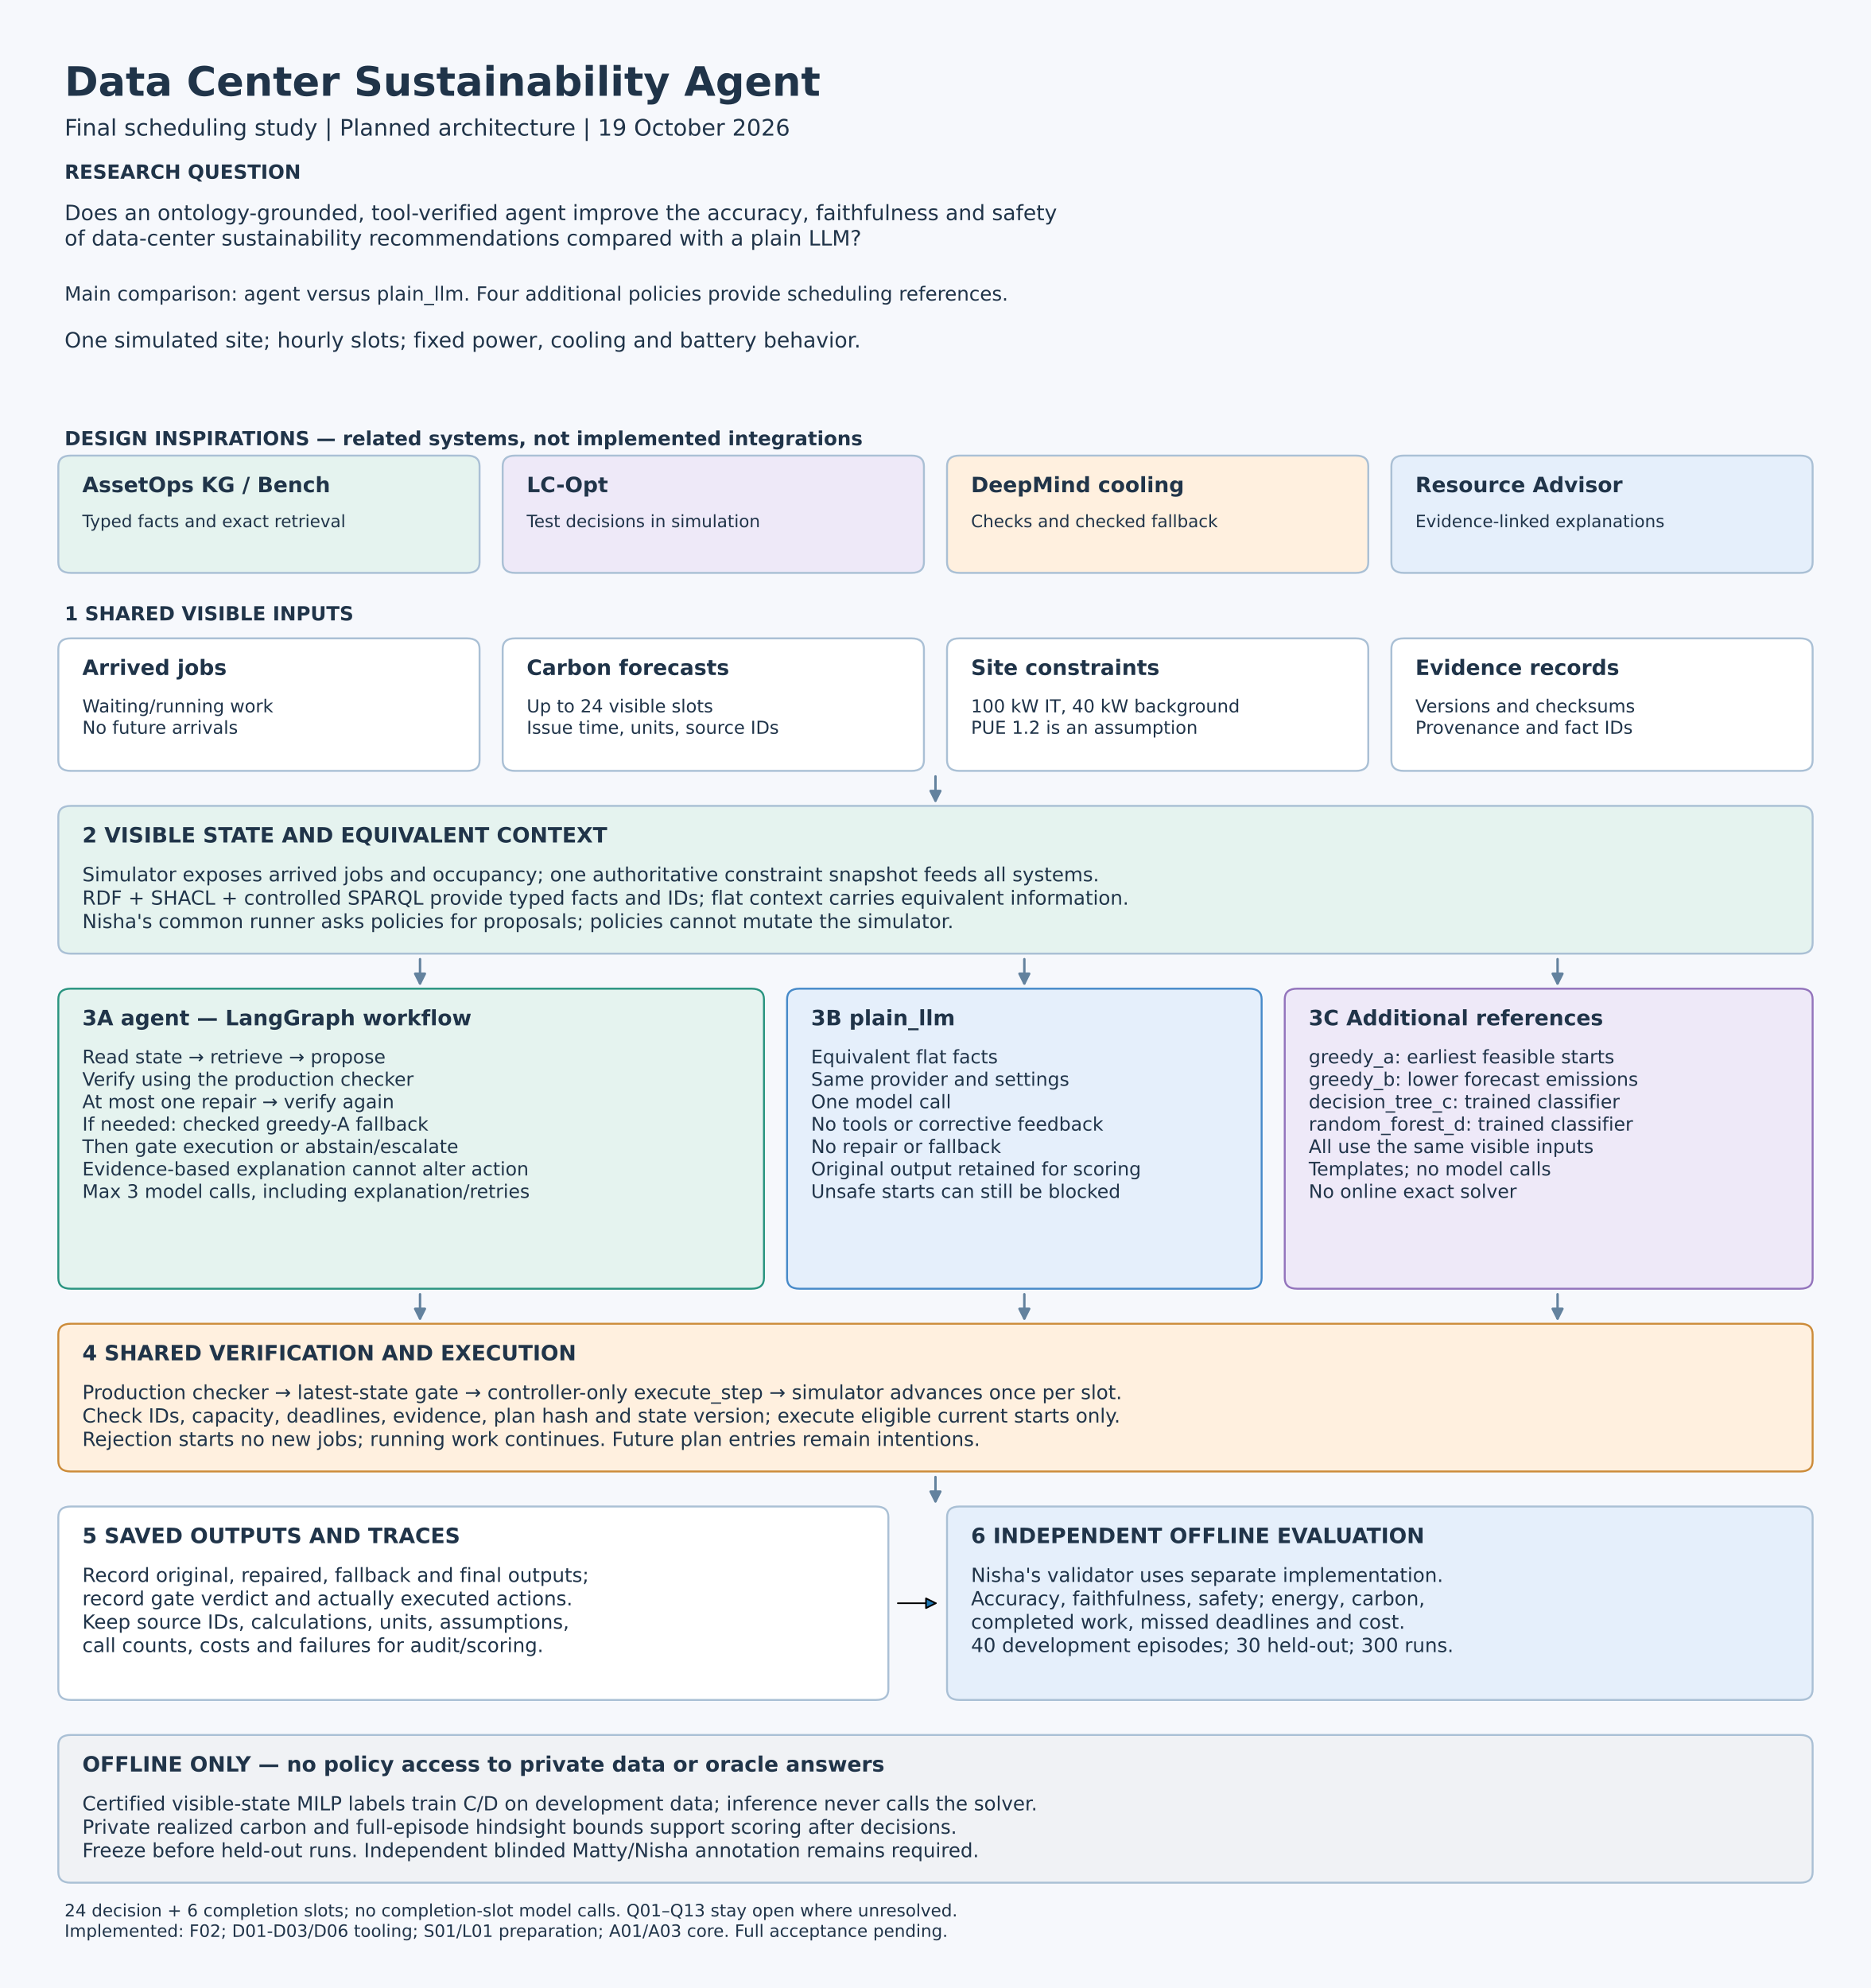
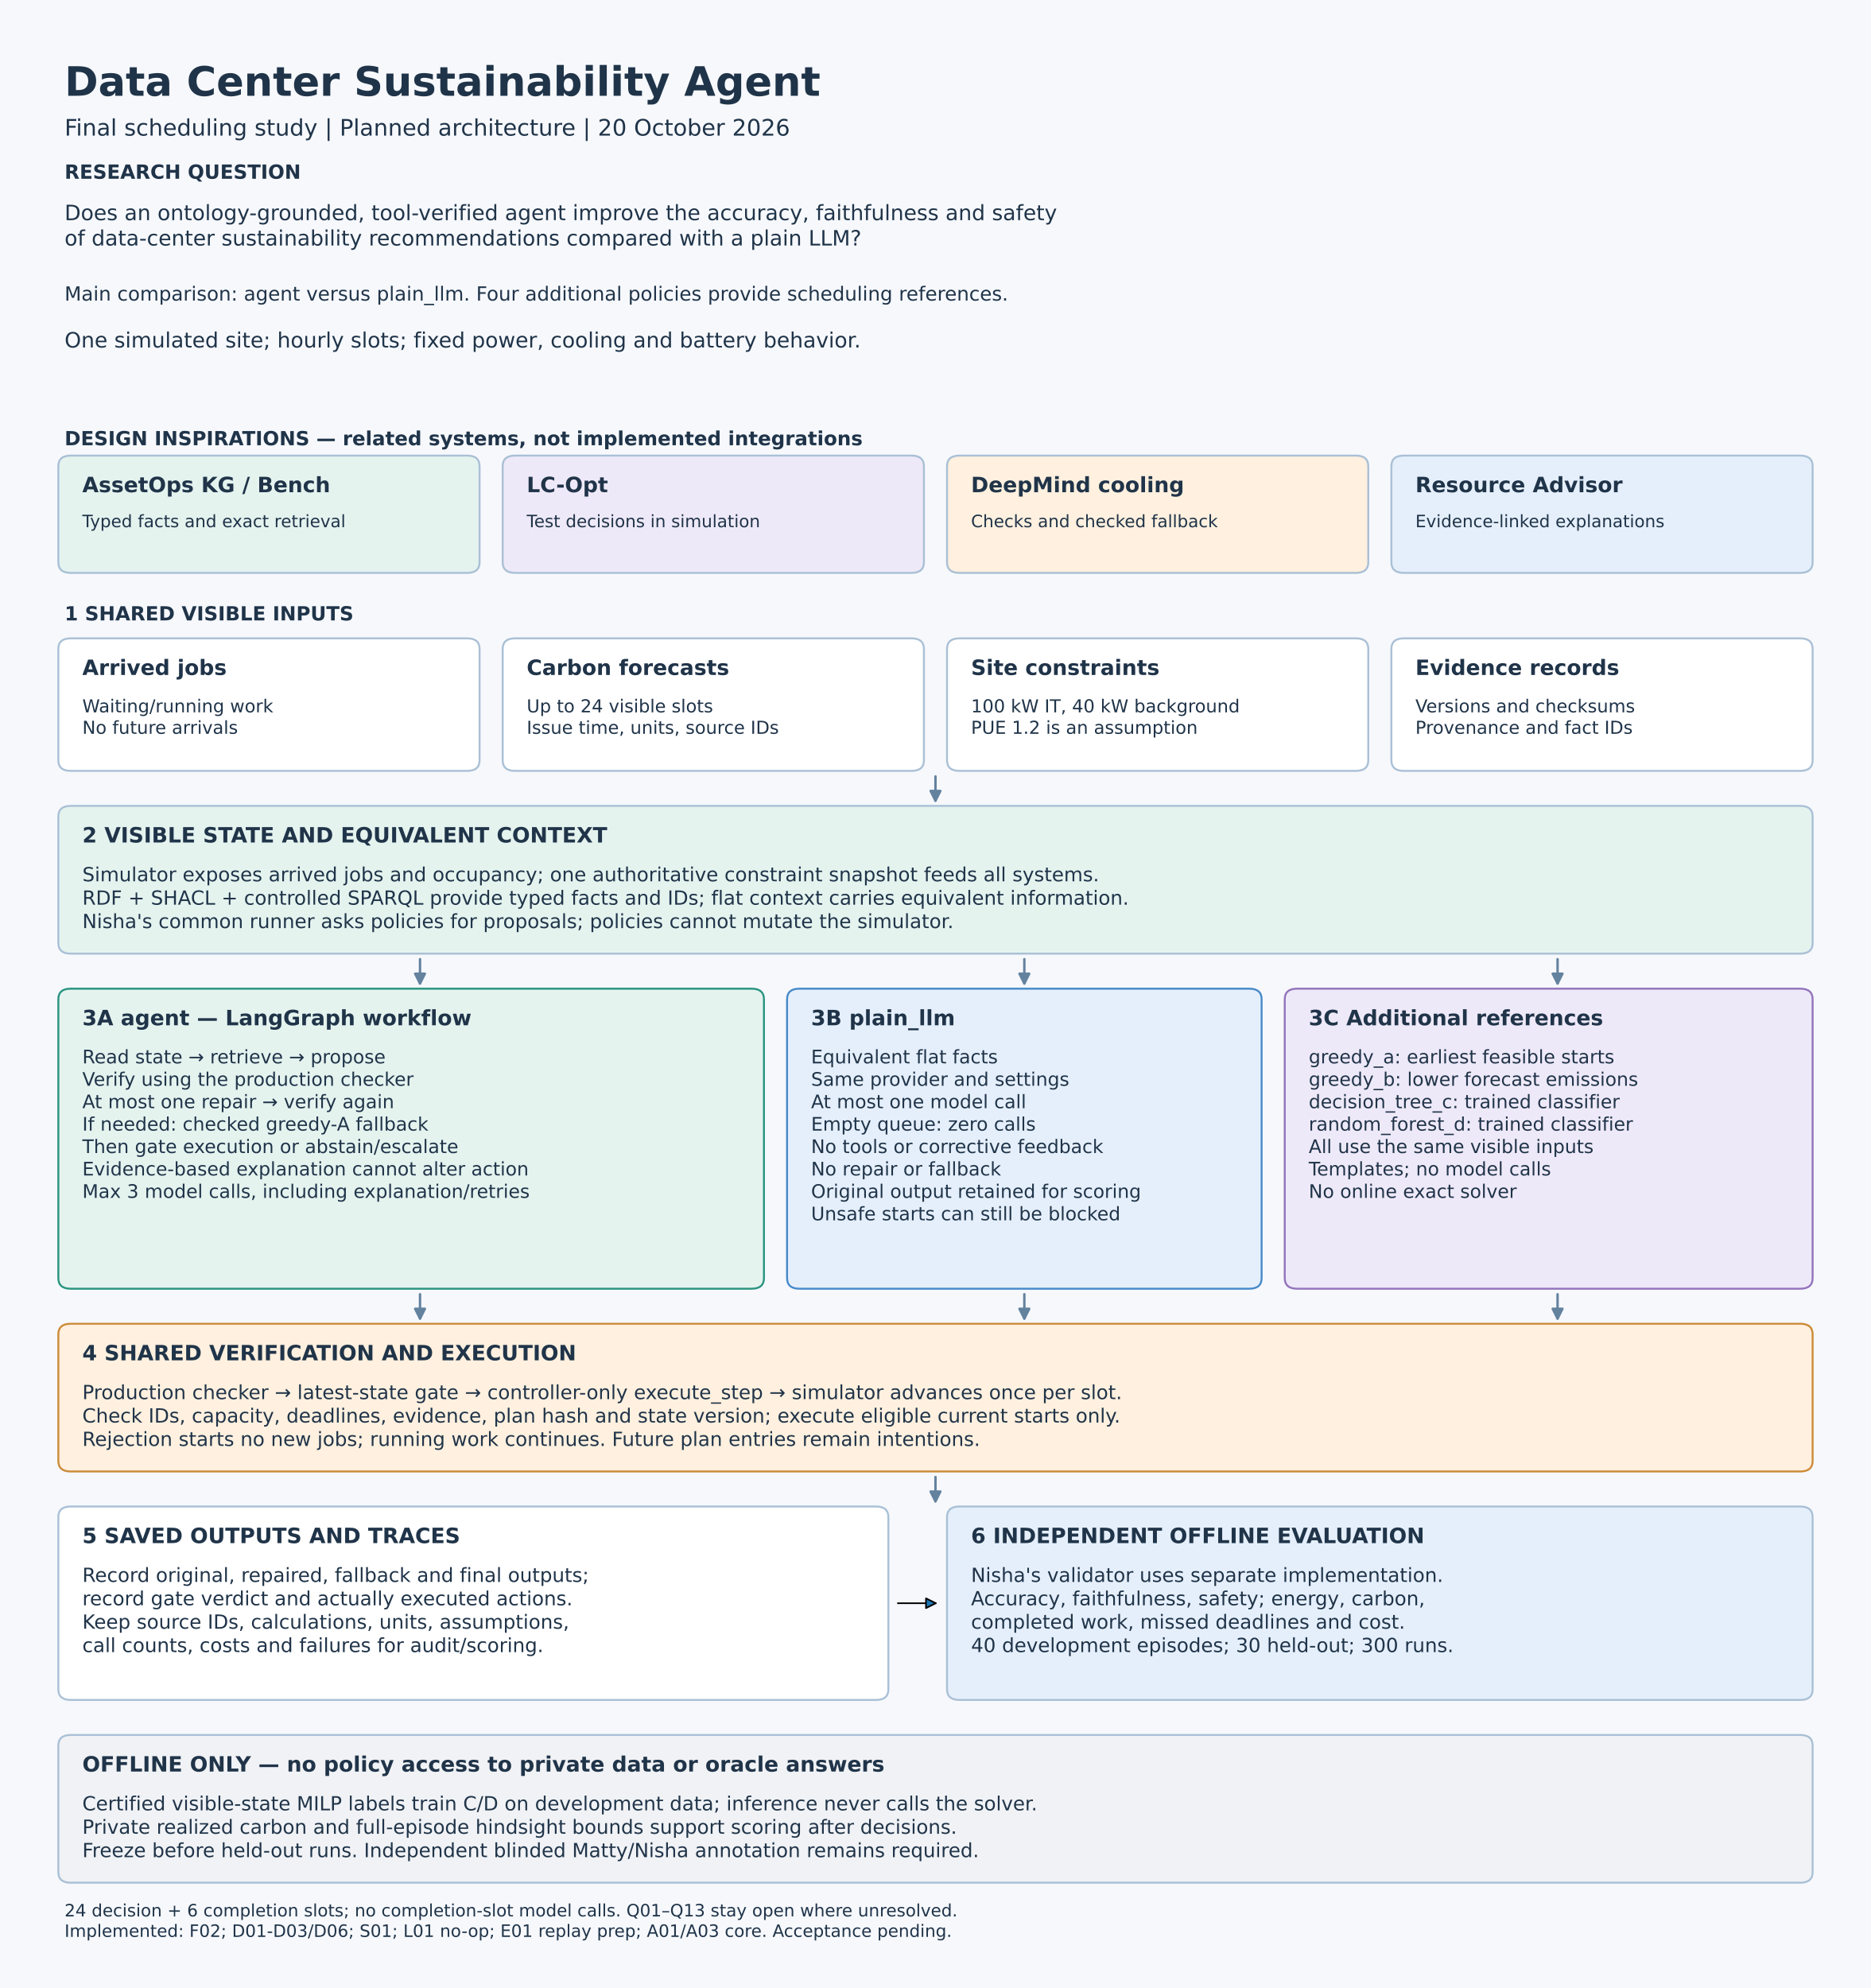
<svg xmlns="http://www.w3.org/2000/svg" width="1152pt" height="1224pt" viewBox="0 0 1152 1224" version="1.1">
  <defs>
    <style type="text/css">*{stroke-linejoin: round; stroke-linecap: butt}</style>
  </defs>
  <g id="figure_1">
    <g id="patch_1">
      <path d="M 0 1224 L 1152 1224 L 1152 0 L 0 0 z " style="fill: #f6f8fc" />
    </g>
    <g id="axes_1">
      <g id="patch_2">
        <path d="M 43.574 352.714 L 287.626 352.714 Q 295.286 352.714 295.286 346.15 L 295.286 287.072 Q 295.286 280.508 287.626 280.508 L 43.574 280.508 Q 35.914 280.508 35.914 287.072 L 35.914 346.15 Q 35.914 352.714 43.574 352.714 z " clip-path="url(#p616b628342)" style="fill: #e5f3ef; stroke: #aac0d5; stroke-width: 1.2; stroke-linejoin: miter" />
      </g>
      <g id="patch_3">
        <path d="M 317.174 352.714 L 561.226 352.714 Q 568.886 352.714 568.886 346.15 L 568.886 287.072 Q 568.886 280.508 561.226 280.508 L 317.174 280.508 Q 309.514 280.508 309.514 287.072 L 309.514 346.15 Q 309.514 352.714 317.174 352.714 z " clip-path="url(#p616b628342)" style="fill: #eee9f8; stroke: #aac0d5; stroke-width: 1.2; stroke-linejoin: miter" />
      </g>
      <g id="patch_4">
        <path d="M 590.774 352.714 L 834.826 352.714 Q 842.486 352.714 842.486 346.15 L 842.486 287.072 Q 842.486 280.508 834.826 280.508 L 590.774 280.508 Q 583.114 280.508 583.114 287.072 L 583.114 346.15 Q 583.114 352.714 590.774 352.714 z " clip-path="url(#p616b628342)" style="fill: #fff0df; stroke: #aac0d5; stroke-width: 1.2; stroke-linejoin: miter" />
      </g>
      <g id="patch_5">
        <path d="M 864.374 352.714 L 1108.426 352.714 Q 1116.086 352.714 1116.086 346.15 L 1116.086 287.072 Q 1116.086 280.508 1108.426 280.508 L 864.374 280.508 Q 856.714 280.508 856.714 287.072 L 856.714 346.15 Q 856.714 352.714 864.374 352.714 z " clip-path="url(#p616b628342)" style="fill: #e5effb; stroke: #aac0d5; stroke-width: 1.2; stroke-linejoin: miter" />
      </g>
      <g id="patch_6">
        <path d="M 43.574 474.621 L 287.626 474.621 Q 295.286 474.621 295.286 468.057 L 295.286 399.601 Q 295.286 393.037 287.626 393.037 L 43.574 393.037 Q 35.914 393.037 35.914 399.601 L 35.914 468.057 Q 35.914 474.621 43.574 474.621 z " clip-path="url(#p616b628342)" style="fill: #ffffff; stroke: #aac0d5; stroke-width: 1.2; stroke-linejoin: miter" />
      </g>
      <g id="patch_7">
        <path d="M 317.174 474.621 L 561.226 474.621 Q 568.886 474.621 568.886 468.057 L 568.886 399.601 Q 568.886 393.037 561.226 393.037 L 317.174 393.037 Q 309.514 393.037 309.514 399.601 L 309.514 468.057 Q 309.514 474.621 317.174 474.621 z " clip-path="url(#p616b628342)" style="fill: #ffffff; stroke: #aac0d5; stroke-width: 1.2; stroke-linejoin: miter" />
      </g>
      <g id="patch_8">
        <path d="M 590.774 474.621 L 834.826 474.621 Q 842.486 474.621 842.486 468.057 L 842.486 399.601 Q 842.486 393.037 834.826 393.037 L 590.774 393.037 Q 583.114 393.037 583.114 399.601 L 583.114 468.057 Q 583.114 474.621 590.774 474.621 z " clip-path="url(#p616b628342)" style="fill: #ffffff; stroke: #aac0d5; stroke-width: 1.2; stroke-linejoin: miter" />
      </g>
      <g id="patch_9">
        <path d="M 864.374 474.621 L 1108.426 474.621 Q 1116.086 474.621 1116.086 468.057 L 1116.086 399.601 Q 1116.086 393.037 1108.426 393.037 L 864.374 393.037 Q 856.714 393.037 856.714 399.601 L 856.714 468.057 Q 856.714 474.621 864.374 474.621 z " clip-path="url(#p616b628342)" style="fill: #ffffff; stroke: #aac0d5; stroke-width: 1.2; stroke-linejoin: miter" />
      </g>
      <g id="patch_10">
        <path d="M 576 478.03 Q 576 486.345 576 492.984 " clip-path="url(#p616b628342)" style="fill: none; stroke: #63829e; stroke-width: 1.5; stroke-linecap: round" />
        <path d="M 579 486.984 L 576 492.984 L 573 486.984 z " clip-path="url(#p616b628342)" style="fill: #63829e; stroke: #63829e; stroke-width: 1.5; stroke-linecap: round" />
      </g>
      <g id="patch_11">
        <path d="M 43.574 587.15 L 1108.426 587.15 Q 1116.086 587.15 1116.086 580.586 L 1116.086 502.753 Q 1116.086 496.189 1108.426 496.189 L 43.574 496.189 Q 35.914 496.189 35.914 502.753 L 35.914 580.586 Q 35.914 587.15 43.574 587.15 z " clip-path="url(#p616b628342)" style="fill: #e5f3ef; stroke: #aac0d5; stroke-width: 1.2; stroke-linejoin: miter" />
      </g>
      <g id="patch_12">
        <path d="M 258.624 590.559 Q 258.624 598.874 258.624 605.513 " clip-path="url(#p616b628342)" style="fill: none; stroke: #63829e; stroke-width: 1.5; stroke-linecap: round" />
        <path d="M 261.624 599.513 L 258.624 605.513 L 255.624 599.513 z " clip-path="url(#p616b628342)" style="fill: #63829e; stroke: #63829e; stroke-width: 1.5; stroke-linecap: round" />
      </g>
      <g id="patch_13">
        <path d="M 630.72 590.559 Q 630.72 598.874 630.72 605.513 " clip-path="url(#p616b628342)" style="fill: none; stroke: #63829e; stroke-width: 1.5; stroke-linecap: round" />
        <path d="M 633.72 599.513 L 630.72 605.513 L 627.72 599.513 z " clip-path="url(#p616b628342)" style="fill: #63829e; stroke: #63829e; stroke-width: 1.5; stroke-linecap: round" />
      </g>
      <g id="patch_14">
        <path d="M 959.04 590.559 Q 959.04 598.874 959.04 605.513 " clip-path="url(#p616b628342)" style="fill: none; stroke: #63829e; stroke-width: 1.5; stroke-linecap: round" />
        <path d="M 962.04 599.513 L 959.04 605.513 L 956.04 599.513 z " clip-path="url(#p616b628342)" style="fill: #63829e; stroke: #63829e; stroke-width: 1.5; stroke-linecap: round" />
      </g>
      <g id="patch_15">
        <path d="M 43.574 793.453 L 462.73 793.453 Q 470.39 793.453 470.39 786.889 L 470.39 615.282 Q 470.39 608.718 462.73 608.718 L 43.574 608.718 Q 35.914 608.718 35.914 615.282 L 35.914 786.889 Q 35.914 793.453 43.574 793.453 z " clip-path="url(#p616b628342)" style="fill: #e5f3ef; stroke: #2a9480; stroke-width: 1.2; stroke-linejoin: miter" />
      </g>
      <g id="patch_16">
        <path d="M 492.278 793.453 L 769.162 793.453 Q 776.822 793.453 776.822 786.889 L 776.822 615.282 Q 776.822 608.718 769.162 608.718 L 492.278 608.718 Q 484.618 608.718 484.618 615.282 L 484.618 786.889 Q 484.618 793.453 492.278 793.453 z " clip-path="url(#p616b628342)" style="fill: #e5effb; stroke: #478ac9; stroke-width: 1.2; stroke-linejoin: miter" />
      </g>
      <g id="patch_17">
        <path d="M 798.71 793.453 L 1108.426 793.453 Q 1116.086 793.453 1116.086 786.889 L 1116.086 615.282 Q 1116.086 608.718 1108.426 608.718 L 798.71 608.718 Q 791.05 608.718 791.05 615.282 L 791.05 786.889 Q 791.05 793.453 798.71 793.453 z " clip-path="url(#p616b628342)" style="fill: #eee9f8; stroke: #9374bc; stroke-width: 1.2; stroke-linejoin: miter" />
      </g>
      <g id="patch_18">
        <path d="M 258.624 796.862 Q 258.624 805.178 258.624 811.816 " clip-path="url(#p616b628342)" style="fill: none; stroke: #63829e; stroke-width: 1.5; stroke-linecap: round" />
        <path d="M 261.624 805.816 L 258.624 811.816 L 255.624 805.816 z " clip-path="url(#p616b628342)" style="fill: #63829e; stroke: #63829e; stroke-width: 1.5; stroke-linecap: round" />
      </g>
      <g id="patch_19">
        <path d="M 630.72 796.862 Q 630.72 805.178 630.72 811.816 " clip-path="url(#p616b628342)" style="fill: none; stroke: #63829e; stroke-width: 1.5; stroke-linecap: round" />
        <path d="M 633.72 805.816 L 630.72 811.816 L 627.72 805.816 z " clip-path="url(#p616b628342)" style="fill: #63829e; stroke: #63829e; stroke-width: 1.5; stroke-linecap: round" />
      </g>
      <g id="patch_20">
        <path d="M 959.04 796.862 Q 959.04 805.178 959.04 811.816 " clip-path="url(#p616b628342)" style="fill: none; stroke: #63829e; stroke-width: 1.5; stroke-linecap: round" />
        <path d="M 962.04 805.816 L 959.04 811.816 L 956.04 805.816 z " clip-path="url(#p616b628342)" style="fill: #63829e; stroke: #63829e; stroke-width: 1.5; stroke-linecap: round" />
      </g>
      <g id="patch_21">
        <path d="M 43.574 905.982 L 1108.426 905.982 Q 1116.086 905.982 1116.086 899.418 L 1116.086 821.585 Q 1116.086 815.021 1108.426 815.021 L 43.574 815.021 Q 35.914 815.021 35.914 821.585 L 35.914 899.418 Q 35.914 905.982 43.574 905.982 z " clip-path="url(#p616b628342)" style="fill: #fff0df; stroke: #cc8b39; stroke-width: 1.2; stroke-linejoin: miter" />
      </g>
      <g id="patch_22">
        <path d="M 576 909.391 Q 576 917.707 576 924.345 " clip-path="url(#p616b628342)" style="fill: none; stroke: #63829e; stroke-width: 1.5; stroke-linecap: round" />
        <path d="M 579 918.345 L 576 924.345 L 573 918.345 z " clip-path="url(#p616b628342)" style="fill: #63829e; stroke: #63829e; stroke-width: 1.5; stroke-linecap: round" />
      </g>
      <g id="patch_23">
        <path d="M 43.574 1046.643 L 539.338 1046.643 Q 546.998 1046.643 546.998 1040.079 L 546.998 934.114 Q 546.998 927.55 539.338 927.55 L 43.574 927.55 Q 35.914 927.55 35.914 934.114 L 35.914 1040.079 Q 35.914 1046.643 43.574 1046.643 z " clip-path="url(#p616b628342)" style="fill: #ffffff; stroke: #aac0d5; stroke-width: 1.2; stroke-linejoin: miter" />
      </g>
      <g id="patch_24">
        <path d="M 552.826 987.097 Q 565.055 987.097 576.166 987.097 " clip-path="url(#p616b628342)" style="fill: none; stroke: #000000; stroke-linecap: round" />
        <path d="M 570.166 984.097 L 576.166 987.097 L 570.166 990.097 z " clip-path="url(#p616b628342)" style="fill: #1f77b4; stroke: #000000; stroke-linecap: round" />
      </g>
      <g id="patch_25">
        <path d="M 590.774 1046.643 L 1108.426 1046.643 Q 1116.086 1046.643 1116.086 1040.079 L 1116.086 934.114 Q 1116.086 927.55 1108.426 927.55 L 590.774 927.55 Q 583.114 927.55 583.114 934.114 L 583.114 1040.079 Q 583.114 1046.643 590.774 1046.643 z " clip-path="url(#p616b628342)" style="fill: #e5effb; stroke: #aac0d5; stroke-width: 1.2; stroke-linejoin: miter" />
      </g>
      <g id="patch_26">
        <path d="M 43.574 1159.172 L 1108.426 1159.172 Q 1116.086 1159.172 1116.086 1152.608 L 1116.086 1074.776 Q 1116.086 1068.211 1108.426 1068.211 L 43.574 1068.211 Q 35.914 1068.211 35.914 1074.776 L 35.914 1152.608 Q 35.914 1159.172 43.574 1159.172 z " clip-path="url(#p616b628342)" style="fill: #f0f2f5; stroke: #aac0d5; stroke-width: 1.2; stroke-linejoin: miter" />
      </g>
      <g id="text_1">
        <text style="font-weight: 700; font-size: 25px; font-family: 'DejaVu Sans'; text-anchor: start; fill: #203449" x="39.744" y="58.974" transform="rotate(-0 39.744 58.97351)">Data Center Sustainability Agent</text>
      </g>
      <g id="text_2">
-         <text style="font-size: 14px; font-family: 'DejaVu Sans'; text-anchor: start; fill: #203449" x="39.744" y="83.497" transform="rotate(-0 39.744 83.49745)">Final scheduling study | Planned architecture | 19 October 2026</text>
+         <text style="font-size: 14px; font-family: 'DejaVu Sans'; text-anchor: start; fill: #203449" x="39.744" y="83.497" transform="rotate(-0 39.744 83.49745)">Final scheduling study | Planned architecture | 20 October 2026</text>
      </g>
      <g id="text_3">
        <text style="font-weight: 700; font-size: 12px; font-family: 'DejaVu Sans'; text-anchor: start; fill: #203449" x="39.744" y="110.048" transform="rotate(-0 39.744 110.0478)">RESEARCH QUESTION</text>
      </g>
      <g id="text_4">
        <text style="font-size: 13px; font-family: 'DejaVu Sans'; fill: #203449" transform="translate(39.744 135.5534)">Does an ontology-grounded, tool-verified agent improve the accuracy, faithfulness and safety</text>
        <text style="font-size: 13px; font-family: 'DejaVu Sans'; fill: #203449" transform="translate(39.744 151.157)">of data-center sustainability recommendations compared with a plain LLM?</text>
      </g>
      <g id="text_5">
        <text style="font-size: 12px; font-family: 'DejaVu Sans'; text-anchor: start; fill: #203449" x="39.744" y="185.068" transform="rotate(-0 39.744 185.0681)">Main comparison: agent versus plain_llm. Four additional policies provide scheduling references.</text>
      </g>
      <g id="text_6">
        <text style="font-size: 13px; font-family: 'DejaVu Sans'; text-anchor: start; fill: #203449" x="39.744" y="213.96" transform="rotate(-0 39.744 213.9602)">One simulated site; hourly slots; fixed power, cooling and battery behavior.</text>
      </g>
      <g id="text_7">
        <text style="font-weight: 700; font-size: 12px; font-family: 'DejaVu Sans'; text-anchor: start; fill: #203449" x="39.744" y="274.154" transform="rotate(-0 39.744 274.1536)">DESIGN INSPIRATIONS — related systems, not implemented integrations</text>
      </g>
      <g id="text_8">
        <text style="font-weight: 700; font-size: 13px; font-family: 'DejaVu Sans'; text-anchor: start; fill: #203449" x="50.688" y="303.046" transform="rotate(-0 50.688 303.0457)">AssetOps KG / Bench</text>
      </g>
      <g id="text_9">
        <text style="font-size: 10.5px; font-family: 'DejaVu Sans'; text-anchor: start; fill: #203449" x="50.688" y="324.59" transform="rotate(-0 50.688 324.5897)">Typed facts and exact retrieval</text>
      </g>
      <g id="text_10">
        <text style="font-weight: 700; font-size: 13px; font-family: 'DejaVu Sans'; text-anchor: start; fill: #203449" x="324.288" y="303.045" transform="rotate(-0 324.288 303.0447)">LC-Opt</text>
      </g>
      <g id="text_11">
        <text style="font-size: 10.5px; font-family: 'DejaVu Sans'; text-anchor: start; fill: #203449" x="324.288" y="324.59" transform="rotate(-0 324.288 324.5897)">Test decisions in simulation</text>
      </g>
      <g id="text_12">
        <text style="font-weight: 700; font-size: 13px; font-family: 'DejaVu Sans'; text-anchor: start; fill: #203449" x="597.888" y="303.046" transform="rotate(-0 597.888 303.0457)">DeepMind cooling</text>
      </g>
      <g id="text_13">
        <text style="font-size: 10.5px; font-family: 'DejaVu Sans'; text-anchor: start; fill: #203449" x="597.888" y="324.59" transform="rotate(-0 597.888 324.5897)">Checks and checked fallback</text>
      </g>
      <g id="text_14">
        <text style="font-weight: 700; font-size: 13px; font-family: 'DejaVu Sans'; text-anchor: start; fill: #203449" x="871.488" y="303.046" transform="rotate(-0 871.488 303.0457)">Resource Advisor</text>
      </g>
      <g id="text_15">
        <text style="font-size: 10.5px; font-family: 'DejaVu Sans'; text-anchor: start; fill: #203449" x="871.488" y="324.59" transform="rotate(-0 871.488 324.5897)">Evidence-linked explanations</text>
      </g>
      <g id="text_16">
        <text style="font-weight: 700; font-size: 12px; font-family: 'DejaVu Sans'; text-anchor: start; fill: #203449" x="39.744" y="381.993" transform="rotate(-0 39.744 381.993)">1  SHARED VISIBLE INPUTS</text>
      </g>
      <g id="text_17">
        <text style="font-weight: 700; font-size: 13px; font-family: 'DejaVu Sans'; text-anchor: start; fill: #203449" x="50.688" y="415.575" transform="rotate(-0 50.688 415.5747)">Arrived jobs</text>
      </g>
      <g id="text_18">
        <text style="font-size: 11px; font-family: 'DejaVu Sans'; fill: #203449" transform="translate(50.688 438.5997)">Waiting/running work</text>
        <text style="font-size: 11px; font-family: 'DejaVu Sans'; fill: #203449" transform="translate(50.688 451.8027)">No future arrivals</text>
      </g>
      <g id="text_19">
        <text style="font-weight: 700; font-size: 13px; font-family: 'DejaVu Sans'; text-anchor: start; fill: #203449" x="324.288" y="415.575" transform="rotate(-0 324.288 415.5747)">Carbon forecasts</text>
      </g>
      <g id="text_20">
        <text style="font-size: 11px; font-family: 'DejaVu Sans'; fill: #203449" transform="translate(324.288 438.5997)">Up to 24 visible slots</text>
        <text style="font-size: 11px; font-family: 'DejaVu Sans'; fill: #203449" transform="translate(324.288 451.8027)">Issue time, units, source IDs</text>
      </g>
      <g id="text_21">
        <text style="font-weight: 700; font-size: 13px; font-family: 'DejaVu Sans'; text-anchor: start; fill: #203449" x="597.888" y="415.575" transform="rotate(-0 597.888 415.5747)">Site constraints</text>
      </g>
      <g id="text_22">
        <text style="font-size: 11px; font-family: 'DejaVu Sans'; fill: #203449" transform="translate(597.888 438.5997)">100 kW IT, 40 kW background</text>
        <text style="font-size: 11px; font-family: 'DejaVu Sans'; fill: #203449" transform="translate(597.888 451.8027)">PUE 1.2 is an assumption</text>
      </g>
      <g id="text_23">
        <text style="font-weight: 700; font-size: 13px; font-family: 'DejaVu Sans'; text-anchor: start; fill: #203449" x="871.488" y="415.575" transform="rotate(-0 871.488 415.5747)">Evidence records</text>
      </g>
      <g id="text_24">
        <text style="font-size: 11px; font-family: 'DejaVu Sans'; fill: #203449" transform="translate(871.488 438.5997)">Versions and checksums</text>
        <text style="font-size: 11px; font-family: 'DejaVu Sans'; fill: #203449" transform="translate(871.488 451.8027)">Provenance and fact IDs</text>
      </g>
      <g id="text_25">
        <text style="font-weight: 700; font-size: 13px; font-family: 'DejaVu Sans'; text-anchor: start; fill: #203449" x="50.688" y="518.725" transform="rotate(-0 50.688 518.7253)">2  VISIBLE STATE AND EQUIVALENT CONTEXT</text>
      </g>
      <g id="text_26">
        <text style="font-size: 12px; font-family: 'DejaVu Sans'; fill: #203449" transform="translate(50.688 542.6112)">Simulator exposes arrived jobs and occupancy; one authoritative constraint snapshot feeds all systems.</text>
        <text style="font-size: 12px; font-family: 'DejaVu Sans'; fill: #203449" transform="translate(50.688 557.0145)">RDF + SHACL + controlled SPARQL provide typed facts and IDs; flat context carries equivalent information.</text>
        <text style="font-size: 12px; font-family: 'DejaVu Sans'; fill: #203449" transform="translate(50.688 571.4178)">Nisha's common runner asks policies for proposals; policies cannot mutate the simulator.</text>
      </g>
      <g id="text_27">
        <text style="font-weight: 700; font-size: 13px; font-family: 'DejaVu Sans'; text-anchor: start; fill: #203449" x="50.688" y="631.255" transform="rotate(-0 50.688 631.2554)">3A  agent — LangGraph workflow</text>
      </g>
      <g id="text_28">
        <text style="font-size: 11.5px; font-family: 'DejaVu Sans'; fill: #203449" transform="translate(50.688 654.7103)">Read state → retrieve → propose</text>
        <text style="font-size: 11.5px; font-family: 'DejaVu Sans'; fill: #203449" transform="translate(50.688 668.5134)">Verify using the production checker</text>
        <text style="font-size: 11.5px; font-family: 'DejaVu Sans'; fill: #203449" transform="translate(50.688 682.3166)">At most one repair → verify again</text>
        <text style="font-size: 11.5px; font-family: 'DejaVu Sans'; fill: #203449" transform="translate(50.688 696.1197)">If needed: checked greedy-A fallback</text>
        <text style="font-size: 11.5px; font-family: 'DejaVu Sans'; fill: #203449" transform="translate(50.688 709.9229)">Then gate execution or abstain/escalate</text>
        <text style="font-size: 11.5px; font-family: 'DejaVu Sans'; fill: #203449" transform="translate(50.688 723.726)">Evidence-based explanation cannot alter action</text>
        <text style="font-size: 11.5px; font-family: 'DejaVu Sans'; fill: #203449" transform="translate(50.688 737.5292)">Max 3 model calls, including explanation/retries</text>
      </g>
      <g id="text_29">
        <text style="font-weight: 700; font-size: 13px; font-family: 'DejaVu Sans'; text-anchor: start; fill: #203449" x="499.392" y="631.255" transform="rotate(-0 499.392 631.2554)">3B  plain_llm</text>
      </g>
      <g id="text_30">
        <text style="font-size: 11.5px; font-family: 'DejaVu Sans'; fill: #203449" transform="translate(499.392 654.7103)">Equivalent flat facts</text>
        <text style="font-size: 11.5px; font-family: 'DejaVu Sans'; fill: #203449" transform="translate(499.392 668.5134)">Same provider and settings</text>
-         <text style="font-size: 11.5px; font-family: 'DejaVu Sans'; fill: #203449" transform="translate(499.392 682.3166)">One model call</text>
-         <text style="font-size: 11.5px; font-family: 'DejaVu Sans'; fill: #203449" transform="translate(499.392 696.1197)">No tools or corrective feedback</text>
-         <text style="font-size: 11.5px; font-family: 'DejaVu Sans'; fill: #203449" transform="translate(499.392 709.9229)">No repair or fallback</text>
-         <text style="font-size: 11.5px; font-family: 'DejaVu Sans'; fill: #203449" transform="translate(499.392 723.726)">Original output retained for scoring</text>
-         <text style="font-size: 11.5px; font-family: 'DejaVu Sans'; fill: #203449" transform="translate(499.392 737.5292)">Unsafe starts can still be blocked</text>
+         <text style="font-size: 11.5px; font-family: 'DejaVu Sans'; fill: #203449" transform="translate(499.392 682.3166)">At most one model call</text>
+         <text style="font-size: 11.5px; font-family: 'DejaVu Sans'; fill: #203449" transform="translate(499.392 696.1197)">Empty queue: zero calls</text>
+         <text style="font-size: 11.5px; font-family: 'DejaVu Sans'; fill: #203449" transform="translate(499.392 709.9229)">No tools or corrective feedback</text>
+         <text style="font-size: 11.5px; font-family: 'DejaVu Sans'; fill: #203449" transform="translate(499.392 723.726)">No repair or fallback</text>
+         <text style="font-size: 11.5px; font-family: 'DejaVu Sans'; fill: #203449" transform="translate(499.392 737.5292)">Original output retained for scoring</text>
+         <text style="font-size: 11.5px; font-family: 'DejaVu Sans'; fill: #203449" transform="translate(499.392 751.3323)">Unsafe starts can still be blocked</text>
      </g>
      <g id="text_31">
        <text style="font-weight: 700; font-size: 13px; font-family: 'DejaVu Sans'; text-anchor: start; fill: #203449" x="805.824" y="631.255" transform="rotate(-0 805.824 631.2554)">3C  Additional references</text>
      </g>
      <g id="text_32">
        <text style="font-size: 11.5px; font-family: 'DejaVu Sans'; fill: #203449" transform="translate(805.824 654.7103)">greedy_a: earliest feasible starts</text>
        <text style="font-size: 11.5px; font-family: 'DejaVu Sans'; fill: #203449" transform="translate(805.824 668.5134)">greedy_b: lower forecast emissions</text>
        <text style="font-size: 11.5px; font-family: 'DejaVu Sans'; fill: #203449" transform="translate(805.824 682.3166)">decision_tree_c: trained classifier</text>
        <text style="font-size: 11.5px; font-family: 'DejaVu Sans'; fill: #203449" transform="translate(805.824 696.1197)">random_forest_d: trained classifier</text>
        <text style="font-size: 11.5px; font-family: 'DejaVu Sans'; fill: #203449" transform="translate(805.824 709.9229)">All use the same visible inputs</text>
        <text style="font-size: 11.5px; font-family: 'DejaVu Sans'; fill: #203449" transform="translate(805.824 723.726)">Templates; no model calls</text>
        <text style="font-size: 11.5px; font-family: 'DejaVu Sans'; fill: #203449" transform="translate(805.824 737.5292)">No online exact solver</text>
      </g>
      <g id="text_33">
        <text style="font-weight: 700; font-size: 13px; font-family: 'DejaVu Sans'; text-anchor: start; fill: #203449" x="50.688" y="837.558" transform="rotate(-0 50.688 837.5576)">4  SHARED VERIFICATION AND EXECUTION</text>
      </g>
      <g id="text_34">
        <text style="font-size: 12px; font-family: 'DejaVu Sans'; fill: #203449" transform="translate(50.688 861.4435)">Production checker → latest-state gate → controller-only execute_step → simulator advances once per slot.</text>
        <text style="font-size: 12px; font-family: 'DejaVu Sans'; fill: #203449" transform="translate(50.688 875.8468)">Check IDs, capacity, deadlines, evidence, plan hash and state version; execute eligible current starts only.</text>
        <text style="font-size: 12px; font-family: 'DejaVu Sans'; fill: #203449" transform="translate(50.688 890.2501)">Rejection starts no new jobs; running work continues. Future plan entries remain intentions.</text>
      </g>
      <g id="text_35">
        <text style="font-weight: 700; font-size: 13px; font-family: 'DejaVu Sans'; text-anchor: start; fill: #203449" x="50.688" y="950.087" transform="rotate(-0 50.688 950.0866)">5  SAVED OUTPUTS AND TRACES</text>
      </g>
      <g id="text_36">
        <text style="font-size: 12px; font-family: 'DejaVu Sans'; fill: #203449" transform="translate(50.688 973.9725)">Record original, repaired, fallback and final outputs;</text>
        <text style="font-size: 12px; font-family: 'DejaVu Sans'; fill: #203449" transform="translate(50.688 988.3758)">record gate verdict and actually executed actions.</text>
        <text style="font-size: 12px; font-family: 'DejaVu Sans'; fill: #203449" transform="translate(50.688 1002.779)">Keep source IDs, calculations, units, assumptions,</text>
        <text style="font-size: 12px; font-family: 'DejaVu Sans'; fill: #203449" transform="translate(50.688 1017.182)">call counts, costs and failures for audit/scoring.</text>
      </g>
      <g id="text_37">
        <text style="font-weight: 700; font-size: 13px; font-family: 'DejaVu Sans'; text-anchor: start; fill: #203449" x="597.888" y="950.087" transform="rotate(-0 597.888 950.0866)">6  INDEPENDENT OFFLINE EVALUATION</text>
      </g>
      <g id="text_38">
        <text style="font-size: 12px; font-family: 'DejaVu Sans'; fill: #203449" transform="translate(597.888 973.9725)">Nisha's validator uses separate implementation.</text>
        <text style="font-size: 12px; font-family: 'DejaVu Sans'; fill: #203449" transform="translate(597.888 988.3758)">Accuracy, faithfulness, safety; energy, carbon,</text>
        <text style="font-size: 12px; font-family: 'DejaVu Sans'; fill: #203449" transform="translate(597.888 1002.779)">completed work, missed deadlines and cost.</text>
        <text style="font-size: 12px; font-family: 'DejaVu Sans'; fill: #203449" transform="translate(597.888 1017.182)">40 development episodes; 30 held-out; 300 runs.</text>
      </g>
      <g id="text_39">
        <text style="font-weight: 700; font-size: 13px; font-family: 'DejaVu Sans'; text-anchor: start; fill: #203449" x="50.688" y="1090.749" transform="rotate(-0 50.688 1090.749)">OFFLINE ONLY — no policy access to private data or oracle answers</text>
      </g>
      <g id="text_40">
        <text style="font-size: 12px; font-family: 'DejaVu Sans'; fill: #203449" transform="translate(50.688 1114.634)">Certified visible-state MILP labels train C/D on development data; inference never calls the solver.</text>
        <text style="font-size: 12px; font-family: 'DejaVu Sans'; fill: #203449" transform="translate(50.688 1129.037)">Private realized carbon and full-episode hindsight bounds support scoring after decisions.</text>
        <text style="font-size: 12px; font-family: 'DejaVu Sans'; fill: #203449" transform="translate(50.688 1143.44)">Freeze before held-out runs. Independent blinded Matty/Nisha annotation remains required.</text>
      </g>
      <g id="text_41">
        <text style="font-size: 10.5px; font-family: 'DejaVu Sans'; fill: #203449" transform="translate(39.744 1179.924)">24 decision + 6 completion slots; no completion-slot model calls. Q01–Q13 stay open where unresolved.</text>
-         <text style="font-size: 10.5px; font-family: 'DejaVu Sans'; fill: #203449" transform="translate(39.744 1192.526)">Implemented: F02; D01-D03/D06 tooling; S01/L01 preparation; A01/A03 core. Full acceptance pending.</text>
+         <text style="font-size: 10.5px; font-family: 'DejaVu Sans'; fill: #203449" transform="translate(39.744 1192.526)">Implemented: F02; D01-D03/D06; S01; L01 no-op; E01 replay prep; A01/A03 core. Acceptance pending.</text>
      </g>
    </g>
  </g>
  <defs>
    <clipPath id="p616b628342">
      <rect x="28.8" y="30.6" width="1094.4" height="1162.8" />
    </clipPath>
  </defs>
</svg>
